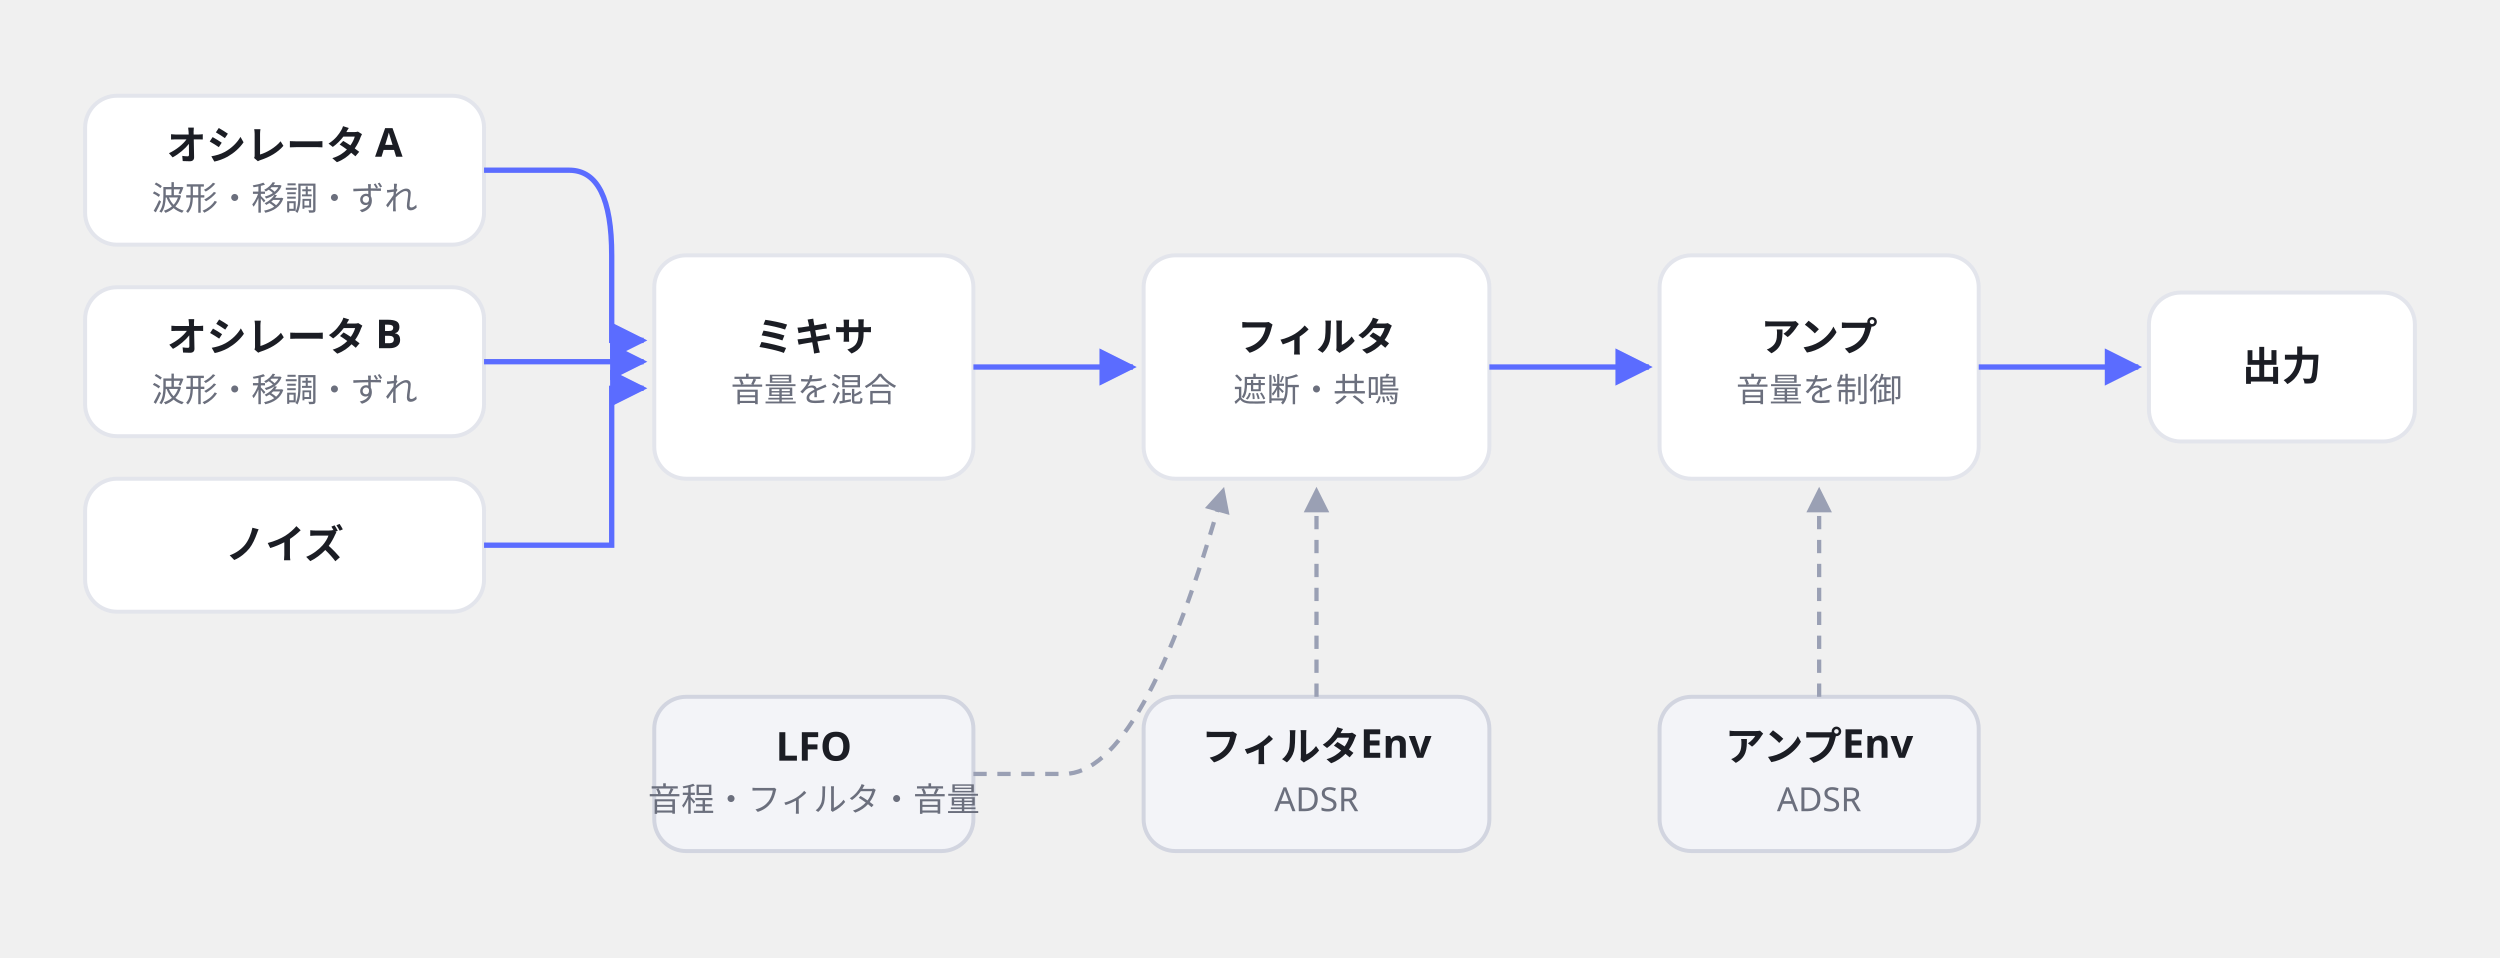
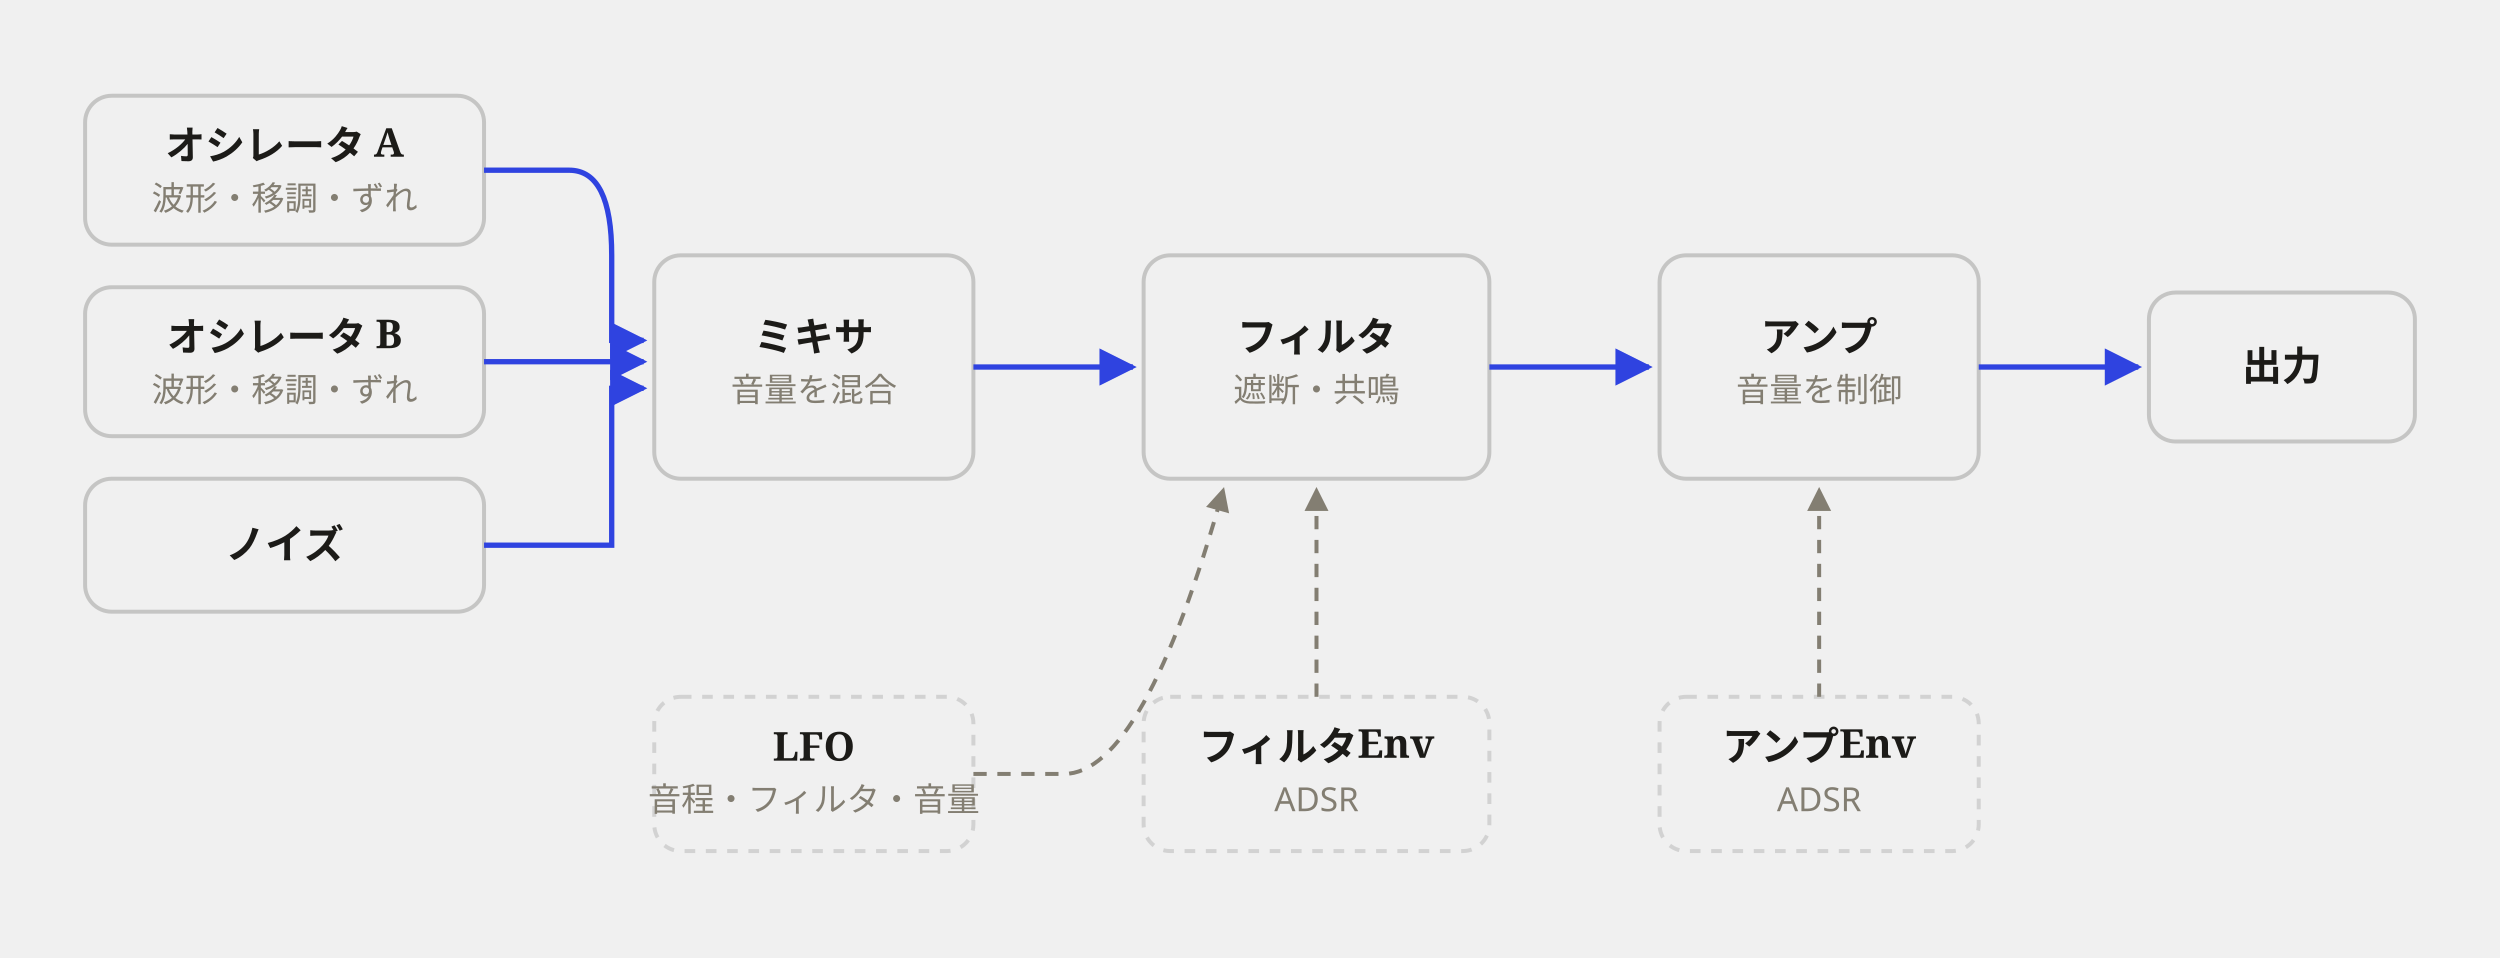
<svg xmlns="http://www.w3.org/2000/svg" viewBox="0 0 940 360" role="img" aria-labelledby="arch-title">
  <style>
-     .box { fill: #ffffff; stroke: #e3e5ec; stroke-width: 1.5; }
-     .mod { fill: #f3f4f8; stroke: #d2d5e0; stroke-width: 1.5; }
-     .name { fill: #1b1d24; font: 600 15px system-ui, sans-serif; }
-     .label { fill: #6b6f7d; font: 12.5px system-ui, sans-serif; }
-     .sig { stroke: #5b6cff; stroke-width: 2; fill: none; marker-end: url(#a); }
-     .ctl { stroke: #9aa0b4; stroke-width: 1.6; fill: none; stroke-dasharray: 5 4; marker-end: url(#b); }
-     #a path { fill: #5b6cff; }
-     #b path { fill: #9aa0b4; }
+     .box { fill: none; stroke: #1c1b18; stroke-opacity: 0.2; stroke-width: 1.5; }
+     .mod { fill: none; stroke: #1c1b18; stroke-opacity: 0.14; stroke-width: 1.5; stroke-dasharray: 4 4; }
+     .name { fill: #1c1b18; font: 600 15px 'Hiragino Mincho ProN', serif; }
+     .label { fill: #837e72; font: 12.5px system-ui, sans-serif; }
+     .sig { stroke: #2f43e0; stroke-width: 2; fill: none; marker-end: url(#a); }
+     .ctl { stroke: #837e72; stroke-width: 1.5; fill: none; stroke-dasharray: 5 4; marker-end: url(#b); }
+     #a path { fill: #2f43e0; }
+     #b path { fill: #837e72; }
    @media (prefers-color-scheme: dark) {
-       .box { fill: #1c1e26; stroke: #2c2f3a; }
-       .mod { fill: #20222c; stroke: #3a3e4c; }
-       .name { fill: #e8e9f0; }
-       .label { fill: #9a9eb0; }
-       .sig { stroke: #8b97ff; }
-       #a path { fill: #8b97ff; }
+       .box { stroke: #e9e7e0; stroke-opacity: 0.22; }
+       .mod { stroke: #e9e7e0; stroke-opacity: 0.16; }
+       .name { fill: #e9e7e0; }
+       .label { fill: #8b897f; }
+       .sig { stroke: #8a97ff; }
+       .ctl { stroke: #8b897f; }
+       #a path { fill: #8a97ff; }
+       #b path { fill: #8b897f; }
    }
  </style>
  <defs>
    <marker id="a" viewBox="0 0 10 10" refX="9" refY="5" markerWidth="7" markerHeight="7" orient="auto-start-reverse">
      <path d="M0 0 L10 5 L0 10 z" />
    </marker>
    <marker id="b" viewBox="0 0 10 10" refX="9" refY="5" markerWidth="6" markerHeight="6" orient="auto-start-reverse">
      <path d="M0 0 L10 5 L0 10 z" />
    </marker>
  </defs>
-   <rect class="box" x="32" y="36" width="150" height="56" rx="12" />
+   <rect class="box" x="32" y="36" width="150" height="56" rx="10" />
  <text class="name" x="107" y="60" text-anchor="middle">オシレータ A</text>
  <text class="label" x="107" y="79" text-anchor="middle">波形・移調・ずれ</text>
-   <rect class="box" x="32" y="108" width="150" height="56" rx="12" />
+   <rect class="box" x="32" y="108" width="150" height="56" rx="10" />
  <text class="name" x="107" y="132" text-anchor="middle">オシレータ B</text>
  <text class="label" x="107" y="151" text-anchor="middle">波形・移調・ずれ</text>
-   <rect class="box" x="32" y="180" width="150" height="50" rx="12" />
+   <rect class="box" x="32" y="180" width="150" height="50" rx="10" />
  <text class="name" x="107" y="210" text-anchor="middle">ノイズ</text>
-   <rect class="box" x="246" y="96" width="120" height="84" rx="12" />
+   <rect class="box" x="246" y="96" width="120" height="84" rx="10" />
  <text class="name" x="306" y="132" text-anchor="middle">ミキサ</text>
  <text class="label" x="306" y="151" text-anchor="middle">音量を混合</text>
-   <rect class="box" x="430" y="96" width="130" height="84" rx="12" />
+   <rect class="box" x="430" y="96" width="130" height="84" rx="10" />
  <text class="name" x="495" y="132" text-anchor="middle">フィルタ</text>
  <text class="label" x="495" y="151" text-anchor="middle">遮断・共鳴</text>
-   <rect class="box" x="624" y="96" width="120" height="84" rx="12" />
+   <rect class="box" x="624" y="96" width="120" height="84" rx="10" />
  <text class="name" x="684" y="132" text-anchor="middle">アンプ</text>
  <text class="label" x="684" y="151" text-anchor="middle">音量を制御</text>
-   <rect class="box" x="808" y="110" width="100" height="56" rx="12" />
+   <rect class="box" x="808" y="110" width="100" height="56" rx="10" />
  <text class="name" x="858" y="143" text-anchor="middle">出力</text>
  <path class="sig" d="M182 64 H214 Q230 64 230 96 V128 H242" />
  <path class="sig" d="M182 136 H242" />
  <path class="sig" d="M182 205 H230 Q230 205 230 150 V146 H242" />
  <path class="sig" d="M366 138 H426" />
  <path class="sig" d="M560 138 H620" />
  <path class="sig" d="M744 138 H804" />
-   <rect class="mod" x="430" y="262" width="130" height="58" rx="12" />
+   <rect class="mod" x="430" y="262" width="130" height="58" rx="10" />
  <text class="name" x="495" y="286" text-anchor="middle">フィルタEnv</text>
  <text class="label" x="495" y="305" text-anchor="middle">ADSR</text>
  <path class="ctl" d="M495 262 V184" />
-   <rect class="mod" x="624" y="262" width="120" height="58" rx="12" />
+   <rect class="mod" x="624" y="262" width="120" height="58" rx="10" />
  <text class="name" x="684" y="286" text-anchor="middle">アンプEnv</text>
  <text class="label" x="684" y="305" text-anchor="middle">ADSR</text>
  <path class="ctl" d="M684 262 V184" />
-   <rect class="mod" x="246" y="262" width="120" height="58" rx="12" />
+   <rect class="mod" x="246" y="262" width="120" height="58" rx="10" />
  <text class="name" x="306" y="286" text-anchor="middle">LFO</text>
  <text class="label" x="306" y="305" text-anchor="middle">音程・フィルタ・音量</text>
  <path class="ctl" d="M366 291 H400 Q430 291 460 184" />
</svg>
